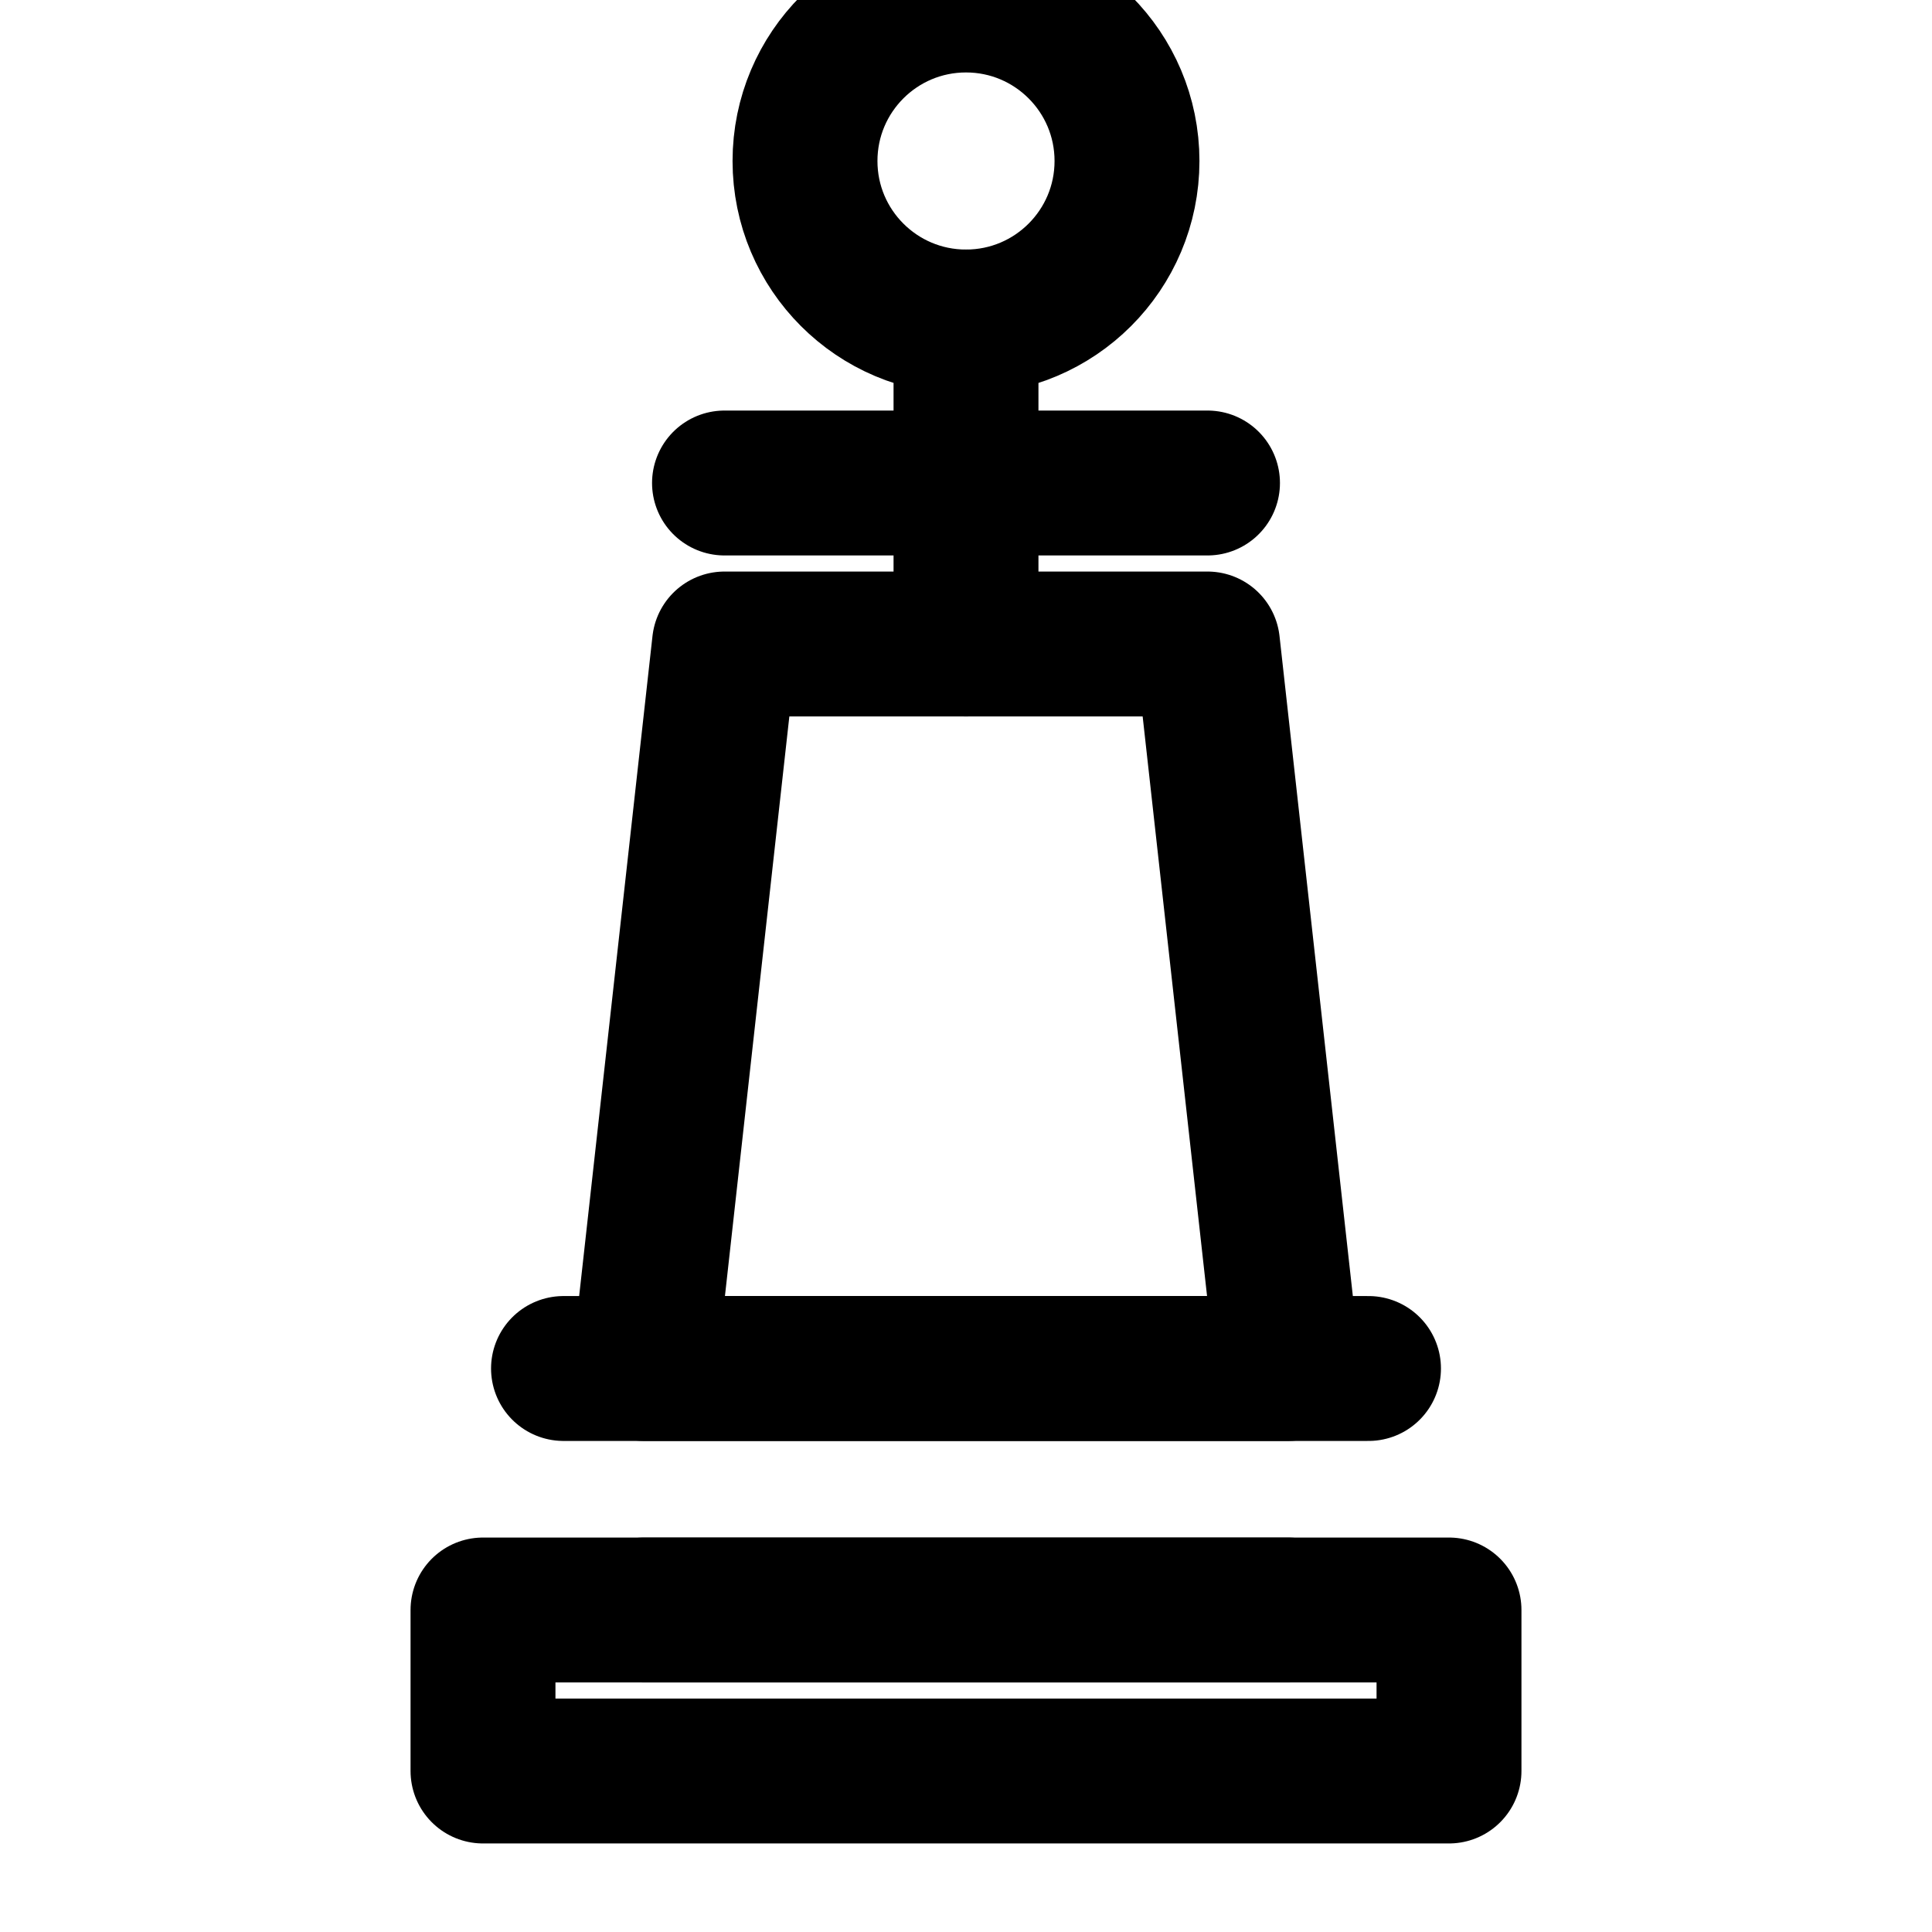
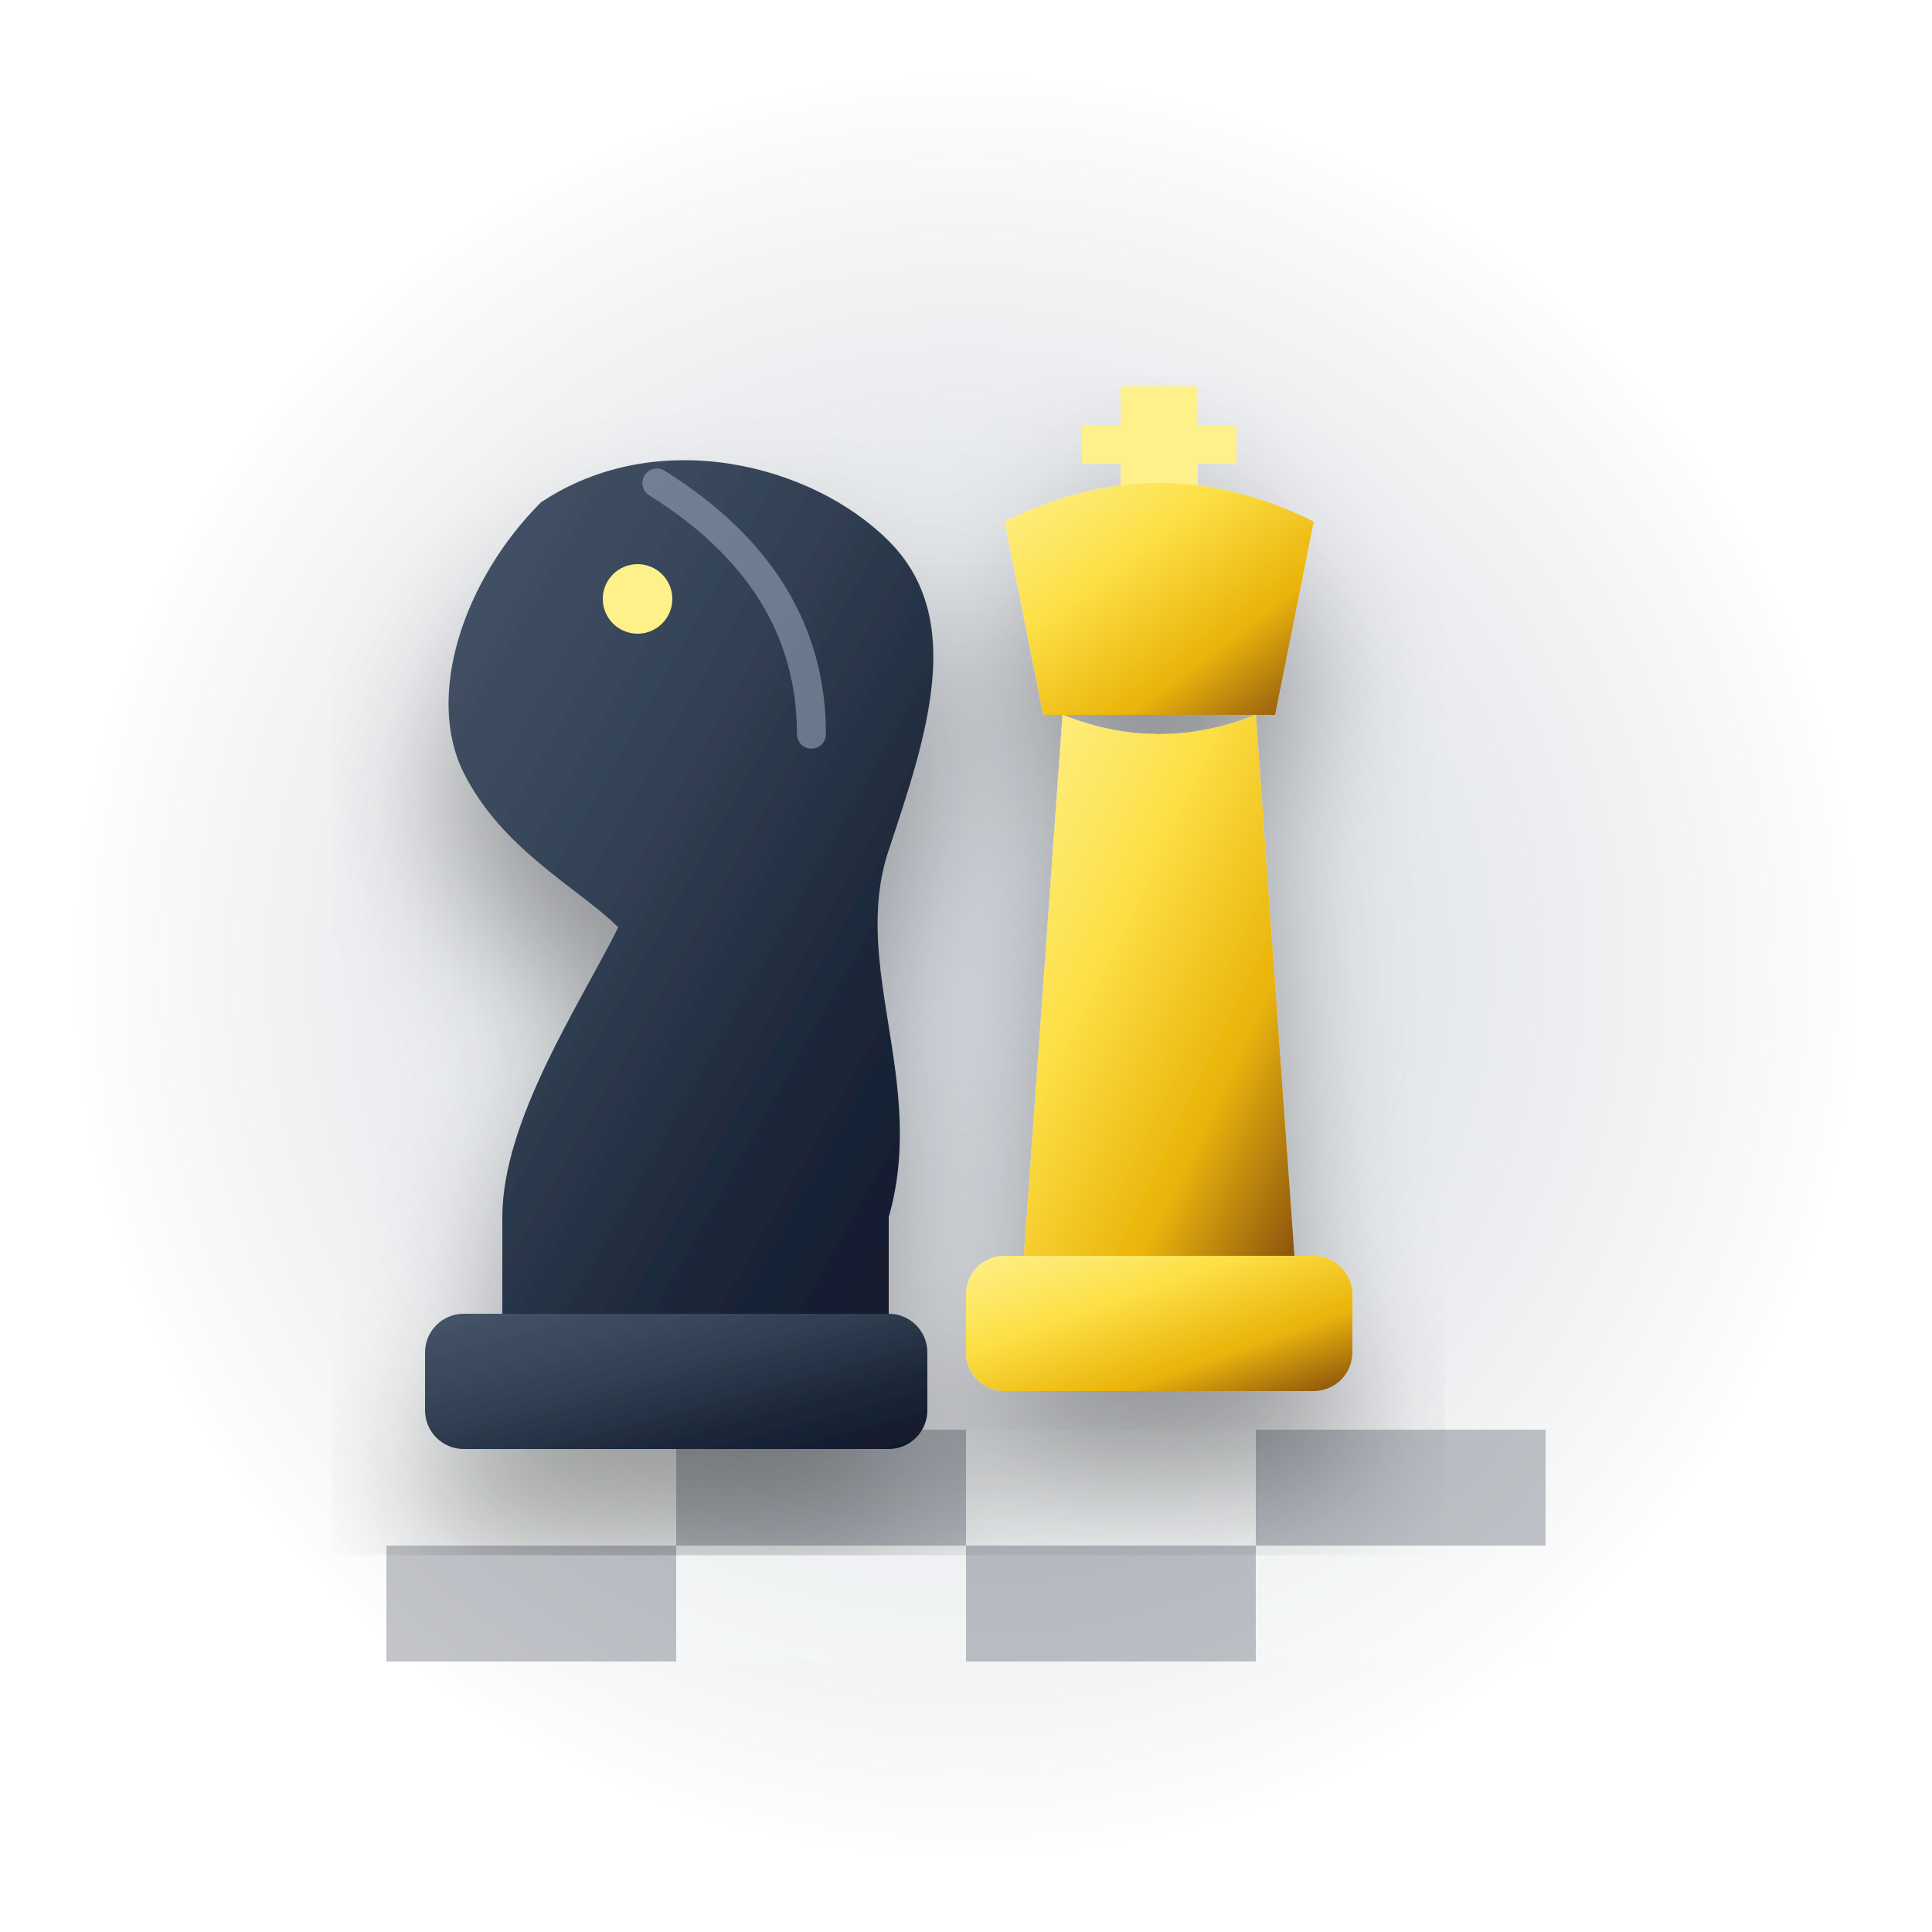
- <svg xmlns="http://www.w3.org/2000/svg" viewBox="0 0 24 24" fill="none" stroke="currentColor" stroke-width="1.8" stroke-linecap="round" stroke-linejoin="round">
-   <path d="M8 20h8" />
-   <path d="M7 17h10" />
-   <path d="M6 22h12v-2H6v2z" />
-   <path d="M12 4a2 2 0 1 0 0-4 2 2 0 0 0 0 4z" />
-   <path d="M9 8h6l1 9H8l1-9z" />
-   <path d="M12 4v4" />
-   <path d="M9 6h6" />
+ <svg xmlns="http://www.w3.org/2000/svg" viewBox="0 0 100 100" fill="none">
+   <defs>
+     <radialGradient id="chessGlow" cx="50%" cy="50%" r="50%">
+       <stop offset="0%" stop-color="#94a3b8" stop-opacity="0.35" />
+       <stop offset="100%" stop-color="#475569" stop-opacity="0" />
+     </radialGradient>
+     <linearGradient id="obsidianGrad" x1="0%" y1="0%" x2="100%" y2="100%">
+       <stop offset="0%" stop-color="#475569" />
+       <stop offset="40%" stop-color="#334155" />
+       <stop offset="70%" stop-color="#1e293b" />
+       <stop offset="100%" stop-color="#0f172a" />
+     </linearGradient>
+     <linearGradient id="goldKing" x1="0%" y1="0%" x2="100%" y2="100%">
+       <stop offset="0%" stop-color="#fef08a" />
+       <stop offset="35%" stop-color="#fde047" />
+       <stop offset="70%" stop-color="#eab308" />
+       <stop offset="100%" stop-color="#854d0e" />
+     </linearGradient>
+     <filter id="shadowChess" x="-10%" y="-10%" width="120%" height="120%">
+       <feDropShadow dx="0" dy="5" stdDeviation="3.5" flood-opacity="0.35" />
+     </filter>
+   </defs>
+   <circle cx="50" cy="50" r="46" fill="url(#chessGlow)" />
+   <g opacity="0.25">
+     <rect x="20" y="74" width="60" height="12" rx="2" fill="#334155" />
+     <rect x="20" y="74" width="15" height="6" fill="#f8fafc" />
+     <rect x="35" y="74" width="15" height="6" fill="#0f172a" />
+     <rect x="50" y="74" width="15" height="6" fill="#f8fafc" />
+     <rect x="65" y="74" width="15" height="6" fill="#0f172a" />
+     <rect x="20" y="80" width="15" height="6" fill="#0f172a" />
+     <rect x="35" y="80" width="15" height="6" fill="#f8fafc" />
+     <rect x="50" y="80" width="15" height="6" fill="#0f172a" />
+     <rect x="65" y="80" width="15" height="6" fill="#f8fafc" />
+   </g>
+   <g filter="url(#shadowChess)">
+     <g transform="translate(10, 0)">
+       <path d="M48 20 H52 V22 H54 V24 H52 V27 H48 V24 H46 V22 H48 Z" fill="#fef08a" />
+       <path d="M42 27 Q50 23 58 27 L56 37 H44 Z" fill="url(#goldKing)" />
+       <path d="M45 37 Q50 39 55 37 L57 65 Q50 67 43 65 Z" fill="url(#goldKing)" />
+       <rect x="40" y="65" width="20" height="7" rx="2" fill="url(#goldKing)" />
+     </g>
+     <g>
+       <path d="M26 68 V63 C26 58 30 52 32 48 C30 46 26 44 24 40 C22 36 24 30 28 26 C34 22 42 24 46 28 C50 32 48 38 46 44 C44 50 48 56 46 63 V68 Z" fill="url(#obsidianGrad)" />
+       <path d="M34 25 Q42 30 42 38" stroke="#94a3b8" stroke-width="1.5" stroke-linecap="round" fill="none" opacity="0.6" />
+       <circle cx="33" cy="31" r="1.8" fill="#fef08a" />
+       <rect x="22" y="68" width="26" height="7" rx="2" fill="url(#obsidianGrad)" />
+     </g>
+   </g>
</svg>
